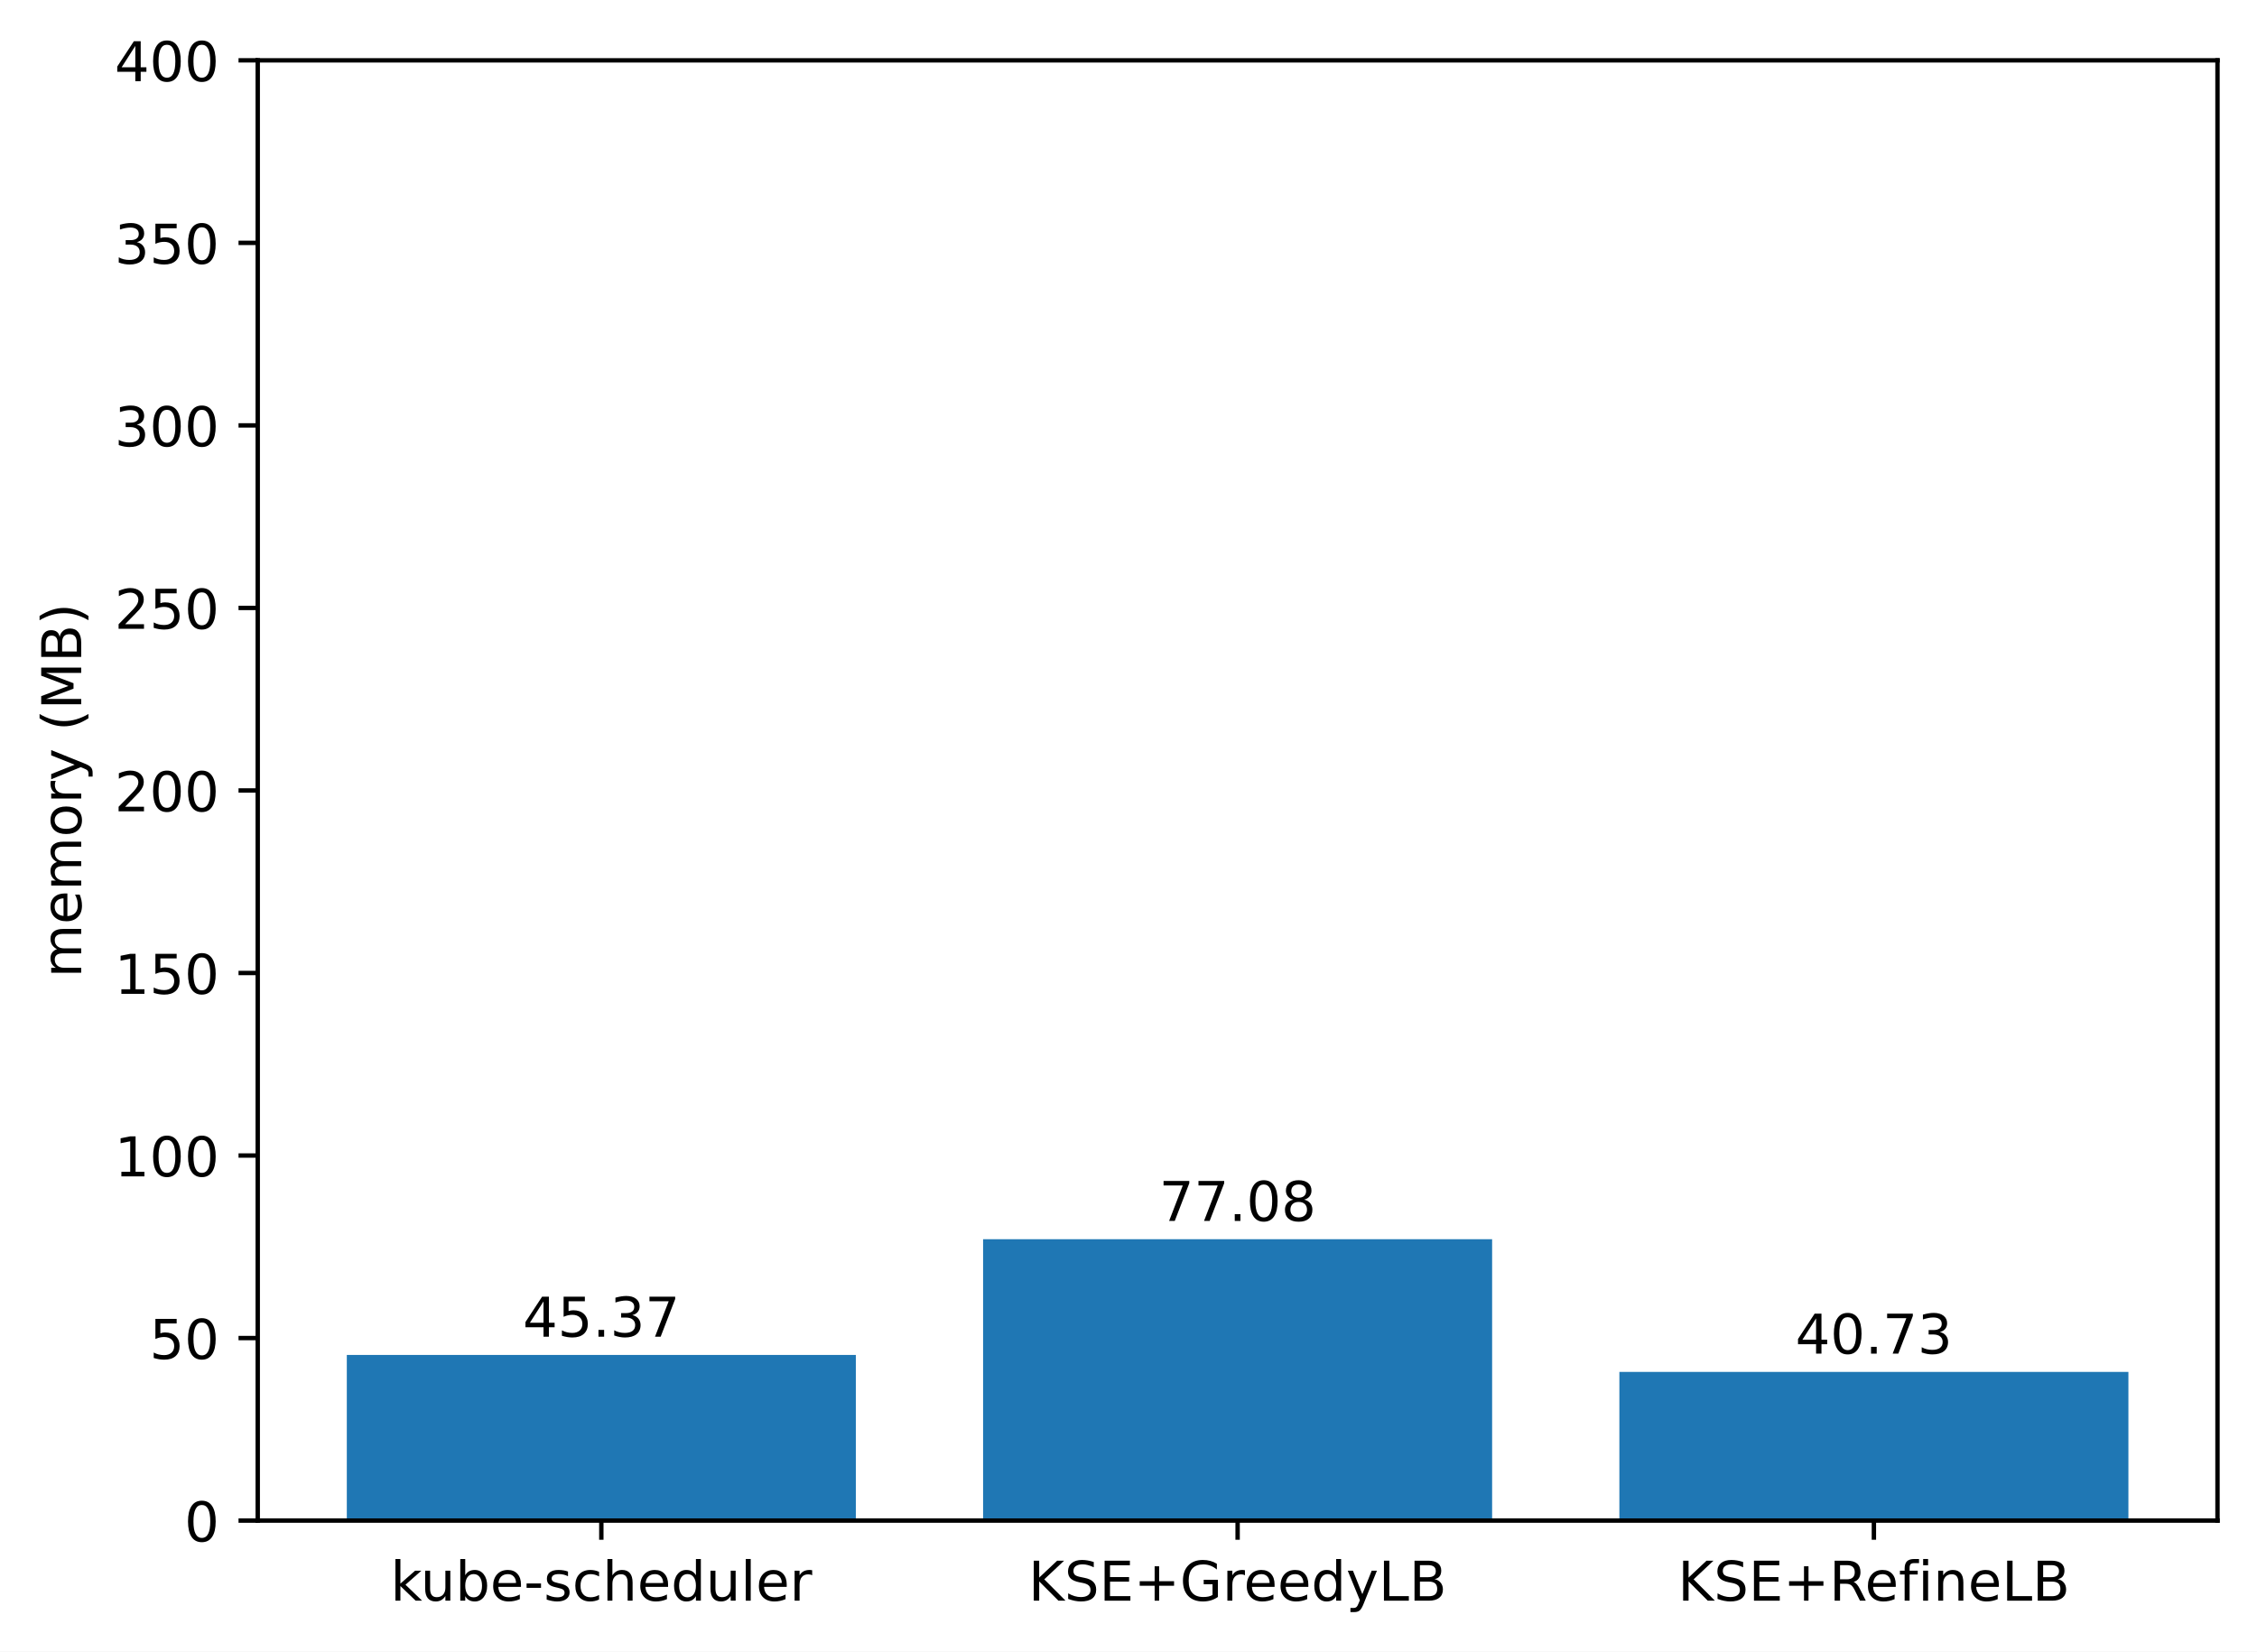
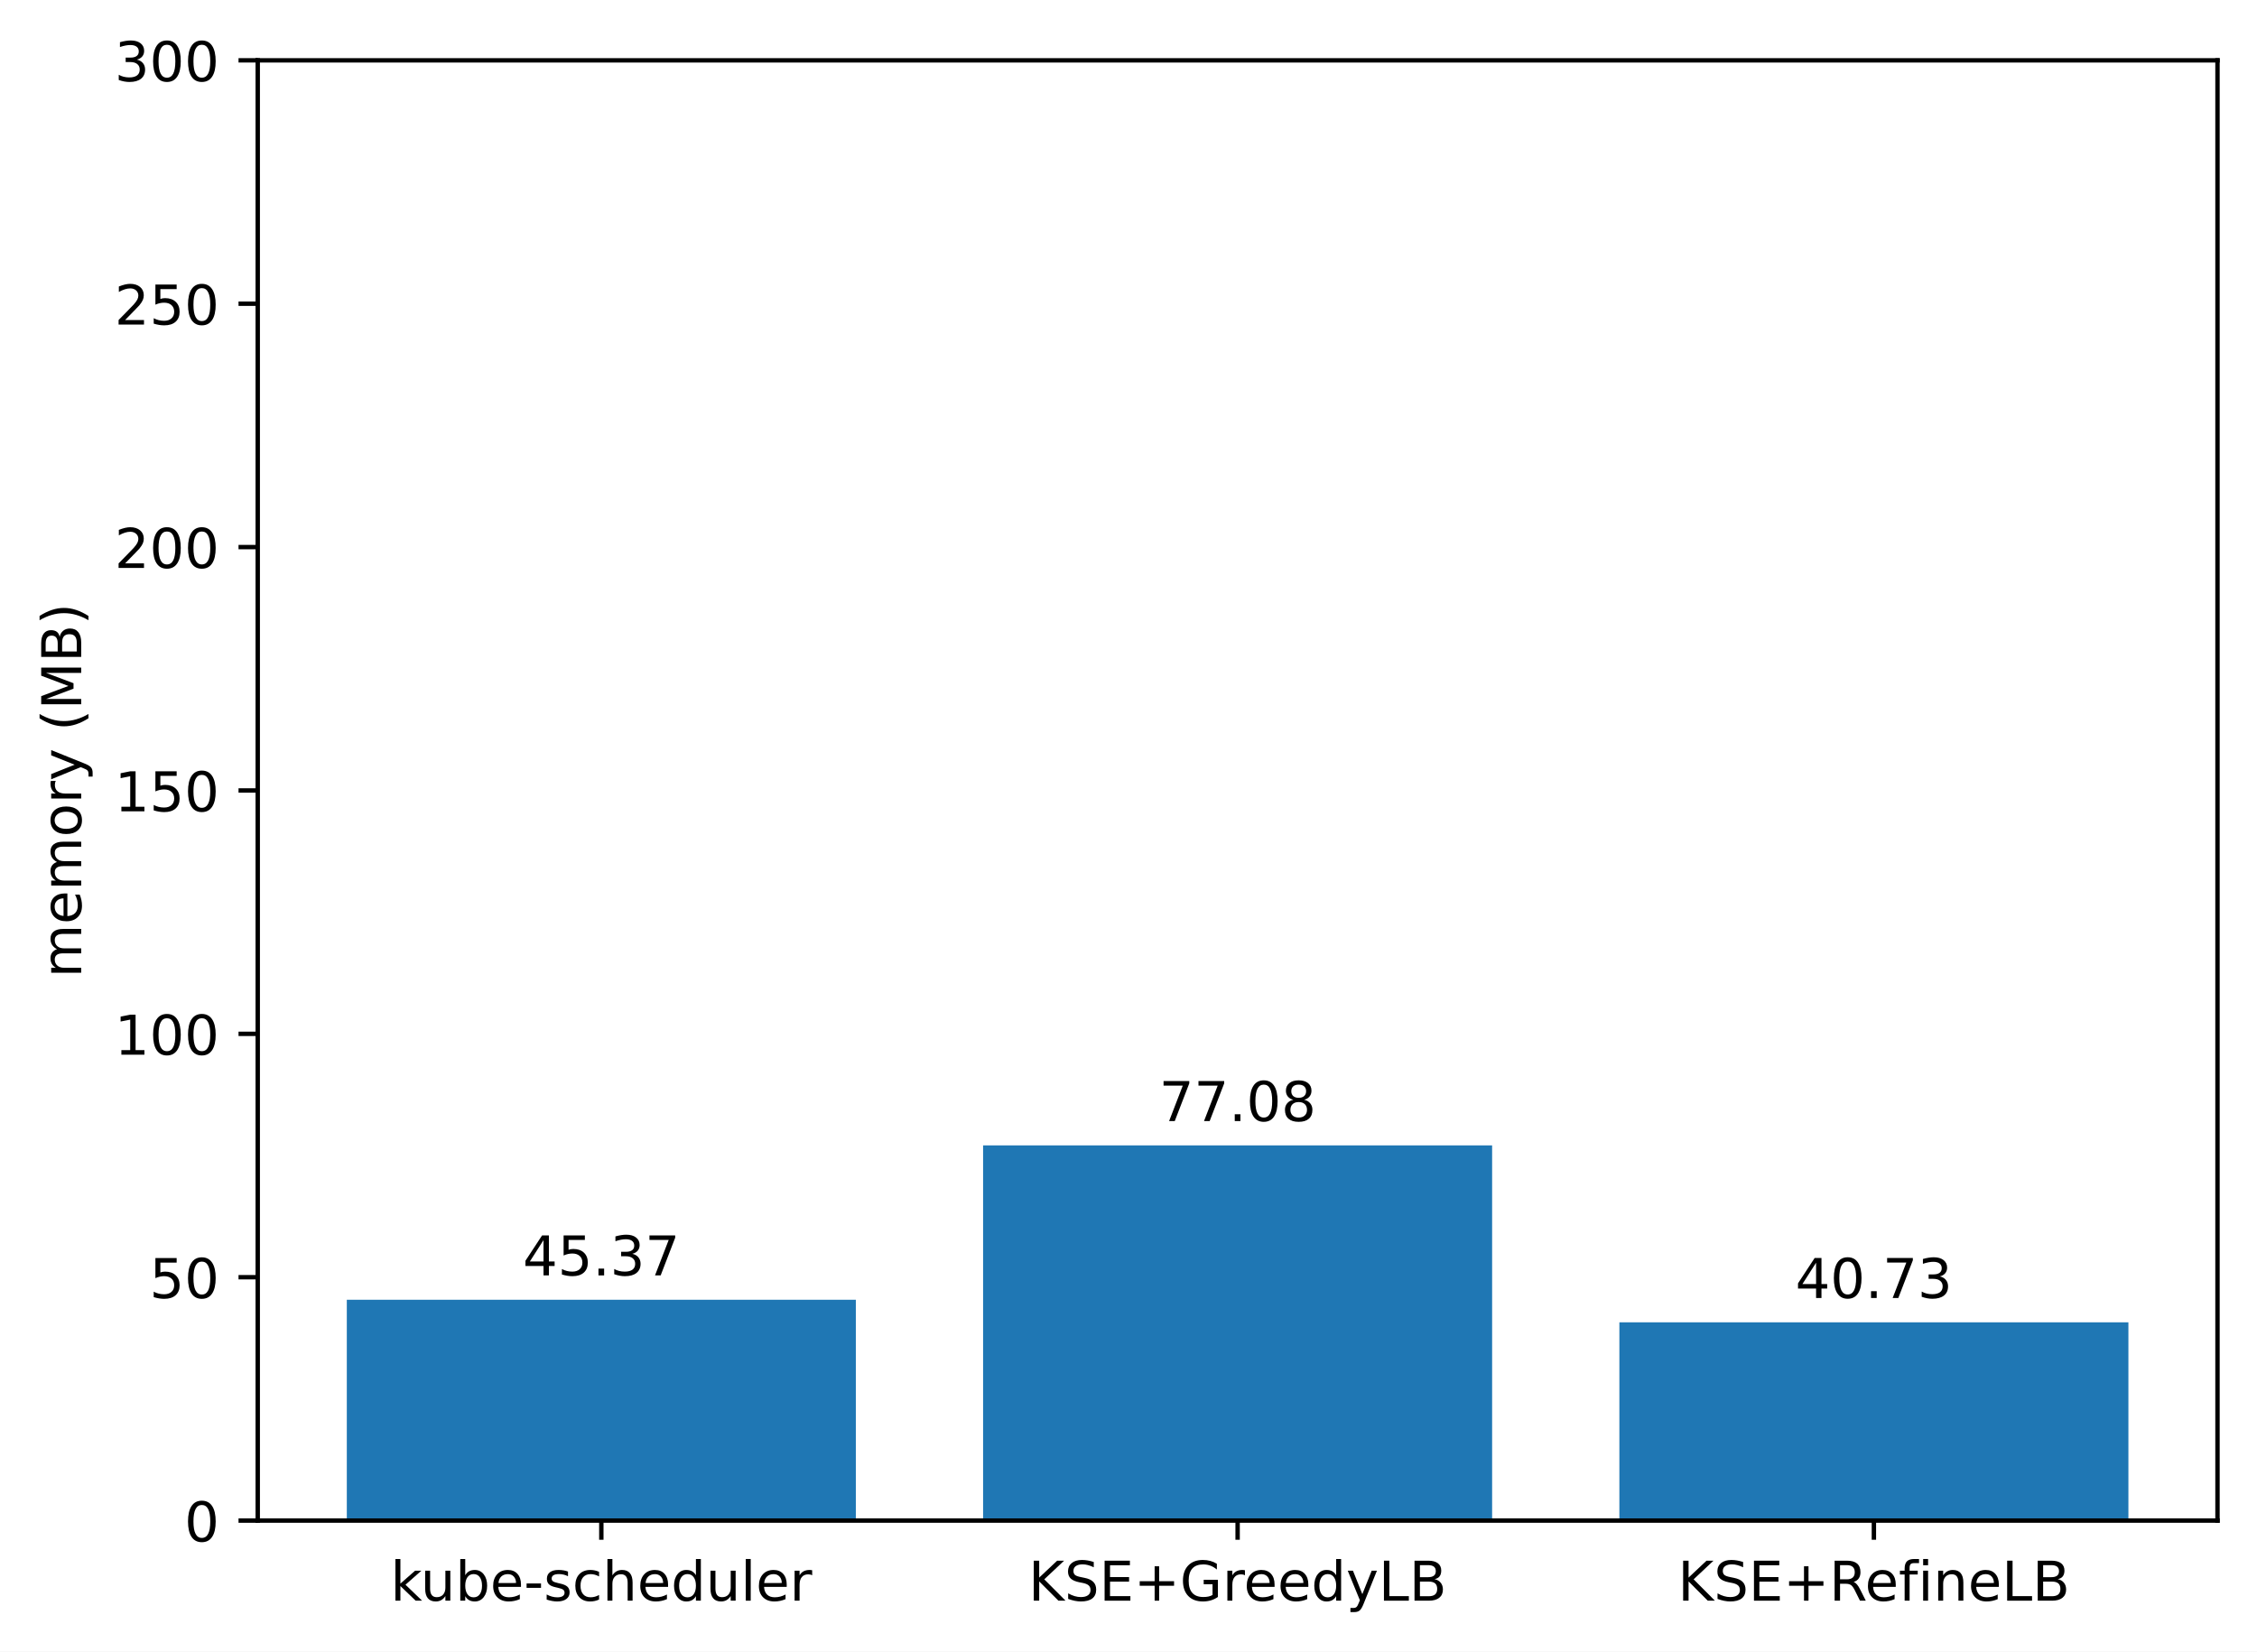
<svg xmlns="http://www.w3.org/2000/svg" xmlns:xlink="http://www.w3.org/1999/xlink" width="411.286pt" height="300.989pt" viewBox="0 0 411.286 300.989" version="1.1">
  <defs>
    <style type="text/css">*{stroke-linejoin: round; stroke-linecap: butt}</style>
  </defs>
  <g id="figure_1">
    <g id="patch_1">
      <path d="M 0 300.989  L 411.286 300.989  L 411.286 0  L 0 0  z " style="fill: #ffffff" />
    </g>
    <g id="axes_1">
      <g id="patch_2">
        <path d="M 46.966 277.111  L 404.086 277.111  L 404.086 10.999  L 46.966 10.999  z " style="fill: #ffffff" />
      </g>
      <g id="patch_3">
-         <path d="M 63.198 277.111  L 155.957 277.111  L 155.957 246.927  L 63.198 246.927  z " clip-path="url(#p7d40cf68ef)" style="fill: #1f77b4" />
+         <path d="M 63.198 277.111  L 155.957 277.111  L 155.957 236.866  L 63.198 236.866  z " clip-path="url(#paee037846c)" style="fill: #1f77b4" />
      </g>
      <g id="patch_4">
-         <path d="M 179.146 277.111  L 271.905 277.111  L 271.905 225.831  L 179.146 225.831  z " clip-path="url(#p7d40cf68ef)" style="fill: #1f77b4" />
+         <path d="M 179.146 277.111  L 271.905 277.111  L 271.905 208.738  L 179.146 208.738  z " clip-path="url(#paee037846c)" style="fill: #1f77b4" />
      </g>
      <g id="patch_5">
-         <path d="M 295.094 277.111  L 387.853 277.111  L 387.853 250.014  L 295.094 250.014  z " clip-path="url(#p7d40cf68ef)" style="fill: #1f77b4" />
+         <path d="M 295.094 277.111  L 387.853 277.111  L 387.853 240.982  L 295.094 240.982  z " clip-path="url(#paee037846c)" style="fill: #1f77b4" />
      </g>
      <g id="matplotlib.axis_1">
        <g id="xtick_1">
          <g id="line2d_1">
            <defs>
-               <path id="md82894b12c" d="M 0 0  L 0 3.5  " style="stroke: #000000; stroke-width: 0.8" />
+               <path id="m0dcdc95772" d="M 0 0  L 0 3.5  " style="stroke: #000000; stroke-width: 0.8" />
            </defs>
            <g>
-               <use xlink:href="#md82894b12c" x="109.578" y="277.111" style="stroke: #000000; stroke-width: 0.8" />
+               <use xlink:href="#m0dcdc95772" x="109.578" y="277.111" style="stroke: #000000; stroke-width: 0.8" />
            </g>
          </g>
          <g id="text_1">
            <g transform="translate(71.15179 291.7097)scale(0.1 -0.1)">
              <defs>
                <path id="DejaVuSans-6b" d="M 581 4863  L 1159 4863  L 1159 1991  L 2875 3500  L 3609 3500  L 1753 1863  L 3688 0  L 2938 0  L 1159 1709  L 1159 0  L 581 0  L 581 4863  z " transform="scale(0.015625)" />
                <path id="DejaVuSans-75" d="M 544 1381  L 544 3500  L 1119 3500  L 1119 1403  Q 1119 906 1312 657  Q 1506 409 1894 409  Q 2359 409 2629 706  Q 2900 1003 2900 1516  L 2900 3500  L 3475 3500  L 3475 0  L 2900 0  L 2900 538  Q 2691 219 2414 64  Q 2138 -91 1772 -91  Q 1169 -91 856 284  Q 544 659 544 1381  z M 1991 3584  L 1991 3584  z " transform="scale(0.015625)" />
                <path id="DejaVuSans-62" d="M 3116 1747  Q 3116 2381 2855 2742  Q 2594 3103 2138 3103  Q 1681 3103 1420 2742  Q 1159 2381 1159 1747  Q 1159 1113 1420 752  Q 1681 391 2138 391  Q 2594 391 2855 752  Q 3116 1113 3116 1747  z M 1159 2969  Q 1341 3281 1617 3432  Q 1894 3584 2278 3584  Q 2916 3584 3314 3078  Q 3713 2572 3713 1747  Q 3713 922 3314 415  Q 2916 -91 2278 -91  Q 1894 -91 1617 61  Q 1341 213 1159 525  L 1159 0  L 581 0  L 581 4863  L 1159 4863  L 1159 2969  z " transform="scale(0.015625)" />
                <path id="DejaVuSans-65" d="M 3597 1894  L 3597 1613  L 953 1613  Q 991 1019 1311 708  Q 1631 397 2203 397  Q 2534 397 2845 478  Q 3156 559 3463 722  L 3463 178  Q 3153 47 2828 -22  Q 2503 -91 2169 -91  Q 1331 -91 842 396  Q 353 884 353 1716  Q 353 2575 817 3079  Q 1281 3584 2069 3584  Q 2775 3584 3186 3129  Q 3597 2675 3597 1894  z M 3022 2063  Q 3016 2534 2758 2815  Q 2500 3097 2075 3097  Q 1594 3097 1305 2825  Q 1016 2553 972 2059  L 3022 2063  z " transform="scale(0.015625)" />
                <path id="DejaVuSans-2d" d="M 313 2009  L 1997 2009  L 1997 1497  L 313 1497  L 313 2009  z " transform="scale(0.015625)" />
                <path id="DejaVuSans-73" d="M 2834 3397  L 2834 2853  Q 2591 2978 2328 3040  Q 2066 3103 1784 3103  Q 1356 3103 1142 2972  Q 928 2841 928 2578  Q 928 2378 1081 2264  Q 1234 2150 1697 2047  L 1894 2003  Q 2506 1872 2764 1633  Q 3022 1394 3022 966  Q 3022 478 2636 193  Q 2250 -91 1575 -91  Q 1294 -91 989 -36  Q 684 19 347 128  L 347 722  Q 666 556 975 473  Q 1284 391 1588 391  Q 1994 391 2212 530  Q 2431 669 2431 922  Q 2431 1156 2273 1281  Q 2116 1406 1581 1522  L 1381 1569  Q 847 1681 609 1914  Q 372 2147 372 2553  Q 372 3047 722 3315  Q 1072 3584 1716 3584  Q 2034 3584 2315 3537  Q 2597 3491 2834 3397  z " transform="scale(0.015625)" />
                <path id="DejaVuSans-63" d="M 3122 3366  L 3122 2828  Q 2878 2963 2633 3030  Q 2388 3097 2138 3097  Q 1578 3097 1268 2742  Q 959 2388 959 1747  Q 959 1106 1268 751  Q 1578 397 2138 397  Q 2388 397 2633 464  Q 2878 531 3122 666  L 3122 134  Q 2881 22 2623 -34  Q 2366 -91 2075 -91  Q 1284 -91 818 406  Q 353 903 353 1747  Q 353 2603 823 3093  Q 1294 3584 2113 3584  Q 2378 3584 2631 3529  Q 2884 3475 3122 3366  z " transform="scale(0.015625)" />
                <path id="DejaVuSans-68" d="M 3513 2113  L 3513 0  L 2938 0  L 2938 2094  Q 2938 2591 2744 2837  Q 2550 3084 2163 3084  Q 1697 3084 1428 2787  Q 1159 2491 1159 1978  L 1159 0  L 581 0  L 581 4863  L 1159 4863  L 1159 2956  Q 1366 3272 1645 3428  Q 1925 3584 2291 3584  Q 2894 3584 3203 3211  Q 3513 2838 3513 2113  z " transform="scale(0.015625)" />
                <path id="DejaVuSans-64" d="M 2906 2969  L 2906 4863  L 3481 4863  L 3481 0  L 2906 0  L 2906 525  Q 2725 213 2448 61  Q 2172 -91 1784 -91  Q 1150 -91 751 415  Q 353 922 353 1747  Q 353 2572 751 3078  Q 1150 3584 1784 3584  Q 2172 3584 2448 3432  Q 2725 3281 2906 2969  z M 947 1747  Q 947 1113 1208 752  Q 1469 391 1925 391  Q 2381 391 2643 752  Q 2906 1113 2906 1747  Q 2906 2381 2643 2742  Q 2381 3103 1925 3103  Q 1469 3103 1208 2742  Q 947 2381 947 1747  z " transform="scale(0.015625)" />
                <path id="DejaVuSans-6c" d="M 603 4863  L 1178 4863  L 1178 0  L 603 0  L 603 4863  z " transform="scale(0.015625)" />
                <path id="DejaVuSans-72" d="M 2631 2963  Q 2534 3019 2420 3045  Q 2306 3072 2169 3072  Q 1681 3072 1420 2755  Q 1159 2438 1159 1844  L 1159 0  L 581 0  L 581 3500  L 1159 3500  L 1159 2956  Q 1341 3275 1631 3429  Q 1922 3584 2338 3584  Q 2397 3584 2469 3576  Q 2541 3569 2628 3553  L 2631 2963  z " transform="scale(0.015625)" />
              </defs>
              <use xlink:href="#DejaVuSans-6b" />
              <use xlink:href="#DejaVuSans-75" x="54.785" />
              <use xlink:href="#DejaVuSans-62" x="118.164" />
              <use xlink:href="#DejaVuSans-65" x="181.641" />
              <use xlink:href="#DejaVuSans-2d" x="243.164" />
              <use xlink:href="#DejaVuSans-73" x="279.248" />
              <use xlink:href="#DejaVuSans-63" x="331.348" />
              <use xlink:href="#DejaVuSans-68" x="386.328" />
              <use xlink:href="#DejaVuSans-65" x="449.707" />
              <use xlink:href="#DejaVuSans-64" x="511.23" />
              <use xlink:href="#DejaVuSans-75" x="574.707" />
              <use xlink:href="#DejaVuSans-6c" x="638.086" />
              <use xlink:href="#DejaVuSans-65" x="665.869" />
              <use xlink:href="#DejaVuSans-72" x="727.393" />
            </g>
          </g>
        </g>
        <g id="xtick_2">
          <g id="line2d_2">
            <g>
-               <use xlink:href="#md82894b12c" x="225.526" y="277.111" style="stroke: #000000; stroke-width: 0.8" />
+               <use xlink:href="#m0dcdc95772" x="225.526" y="277.111" style="stroke: #000000; stroke-width: 0.8" />
            </g>
          </g>
          <g id="text_2">
            <g transform="translate(187.403 291.7097)scale(0.1 -0.1)">
              <defs>
                <path id="DejaVuSans-4b" d="M 628 4666  L 1259 4666  L 1259 2694  L 3353 4666  L 4166 4666  L 1850 2491  L 4331 0  L 3500 0  L 1259 2247  L 1259 0  L 628 0  L 628 4666  z " transform="scale(0.015625)" />
                <path id="DejaVuSans-53" d="M 3425 4513  L 3425 3897  Q 3066 4069 2747 4153  Q 2428 4238 2131 4238  Q 1616 4238 1336 4038  Q 1056 3838 1056 3469  Q 1056 3159 1242 3001  Q 1428 2844 1947 2747  L 2328 2669  Q 3034 2534 3370 2195  Q 3706 1856 3706 1288  Q 3706 609 3251 259  Q 2797 -91 1919 -91  Q 1588 -91 1214 -16  Q 841 59 441 206  L 441 856  Q 825 641 1194 531  Q 1563 422 1919 422  Q 2459 422 2753 634  Q 3047 847 3047 1241  Q 3047 1584 2836 1778  Q 2625 1972 2144 2069  L 1759 2144  Q 1053 2284 737 2584  Q 422 2884 422 3419  Q 422 4038 858 4394  Q 1294 4750 2059 4750  Q 2388 4750 2728 4690  Q 3069 4631 3425 4513  z " transform="scale(0.015625)" />
                <path id="DejaVuSans-45" d="M 628 4666  L 3578 4666  L 3578 4134  L 1259 4134  L 1259 2753  L 3481 2753  L 3481 2222  L 1259 2222  L 1259 531  L 3634 531  L 3634 0  L 628 0  L 628 4666  z " transform="scale(0.015625)" />
                <path id="DejaVuSans-2b" d="M 2944 4013  L 2944 2272  L 4684 2272  L 4684 1741  L 2944 1741  L 2944 0  L 2419 0  L 2419 1741  L 678 1741  L 678 2272  L 2419 2272  L 2419 4013  L 2944 4013  z " transform="scale(0.015625)" />
                <path id="DejaVuSans-47" d="M 3809 666  L 3809 1919  L 2778 1919  L 2778 2438  L 4434 2438  L 4434 434  Q 4069 175 3628 42  Q 3188 -91 2688 -91  Q 1594 -91 976 548  Q 359 1188 359 2328  Q 359 3472 976 4111  Q 1594 4750 2688 4750  Q 3144 4750 3555 4637  Q 3966 4525 4313 4306  L 4313 3634  Q 3963 3931 3569 4081  Q 3175 4231 2741 4231  Q 1884 4231 1454 3753  Q 1025 3275 1025 2328  Q 1025 1384 1454 906  Q 1884 428 2741 428  Q 3075 428 3337 486  Q 3600 544 3809 666  z " transform="scale(0.015625)" />
                <path id="DejaVuSans-79" d="M 2059 -325  Q 1816 -950 1584 -1140  Q 1353 -1331 966 -1331  L 506 -1331  L 506 -850  L 844 -850  Q 1081 -850 1212 -737  Q 1344 -625 1503 -206  L 1606 56  L 191 3500  L 800 3500  L 1894 763  L 2988 3500  L 3597 3500  L 2059 -325  z " transform="scale(0.015625)" />
                <path id="DejaVuSans-4c" d="M 628 4666  L 1259 4666  L 1259 531  L 3531 531  L 3531 0  L 628 0  L 628 4666  z " transform="scale(0.015625)" />
                <path id="DejaVuSans-42" d="M 1259 2228  L 1259 519  L 2272 519  Q 2781 519 3026 730  Q 3272 941 3272 1375  Q 3272 1813 3026 2020  Q 2781 2228 2272 2228  L 1259 2228  z M 1259 4147  L 1259 2741  L 2194 2741  Q 2656 2741 2882 2914  Q 3109 3088 3109 3444  Q 3109 3797 2882 3972  Q 2656 4147 2194 4147  L 1259 4147  z M 628 4666  L 2241 4666  Q 2963 4666 3353 4366  Q 3744 4066 3744 3513  Q 3744 3084 3544 2831  Q 3344 2578 2956 2516  Q 3422 2416 3680 2098  Q 3938 1781 3938 1306  Q 3938 681 3513 340  Q 3088 0 2303 0  L 628 0  L 628 4666  z " transform="scale(0.015625)" />
              </defs>
              <use xlink:href="#DejaVuSans-4b" />
              <use xlink:href="#DejaVuSans-53" x="65.576" />
              <use xlink:href="#DejaVuSans-45" x="129.053" />
              <use xlink:href="#DejaVuSans-2b" x="192.236" />
              <use xlink:href="#DejaVuSans-47" x="276.025" />
              <use xlink:href="#DejaVuSans-72" x="353.516" />
              <use xlink:href="#DejaVuSans-65" x="392.379" />
              <use xlink:href="#DejaVuSans-65" x="453.902" />
              <use xlink:href="#DejaVuSans-64" x="515.426" />
              <use xlink:href="#DejaVuSans-79" x="578.902" />
              <use xlink:href="#DejaVuSans-4c" x="638.082" />
              <use xlink:href="#DejaVuSans-42" x="693.795" />
            </g>
          </g>
        </g>
        <g id="xtick_3">
          <g id="line2d_3">
            <g>
-               <use xlink:href="#md82894b12c" x="341.474" y="277.111" style="stroke: #000000; stroke-width: 0.8" />
+               <use xlink:href="#m0dcdc95772" x="341.474" y="277.111" style="stroke: #000000; stroke-width: 0.8" />
            </g>
          </g>
          <g id="text_3">
            <g transform="translate(305.7346 291.7097)scale(0.1 -0.1)">
              <defs>
                <path id="DejaVuSans-52" d="M 2841 2188  Q 3044 2119 3236 1894  Q 3428 1669 3622 1275  L 4263 0  L 3584 0  L 2988 1197  Q 2756 1666 2539 1819  Q 2322 1972 1947 1972  L 1259 1972  L 1259 0  L 628 0  L 628 4666  L 2053 4666  Q 2853 4666 3247 4331  Q 3641 3997 3641 3322  Q 3641 2881 3436 2590  Q 3231 2300 2841 2188  z M 1259 4147  L 1259 2491  L 2053 2491  Q 2509 2491 2742 2702  Q 2975 2913 2975 3322  Q 2975 3731 2742 3939  Q 2509 4147 2053 4147  L 1259 4147  z " transform="scale(0.015625)" />
                <path id="DejaVuSans-66" d="M 2375 4863  L 2375 4384  L 1825 4384  Q 1516 4384 1395 4259  Q 1275 4134 1275 3809  L 1275 3500  L 2222 3500  L 2222 3053  L 1275 3053  L 1275 0  L 697 0  L 697 3053  L 147 3053  L 147 3500  L 697 3500  L 697 3744  Q 697 4328 969 4595  Q 1241 4863 1831 4863  L 2375 4863  z " transform="scale(0.015625)" />
                <path id="DejaVuSans-69" d="M 603 3500  L 1178 3500  L 1178 0  L 603 0  L 603 3500  z M 603 4863  L 1178 4863  L 1178 4134  L 603 4134  L 603 4863  z " transform="scale(0.015625)" />
                <path id="DejaVuSans-6e" d="M 3513 2113  L 3513 0  L 2938 0  L 2938 2094  Q 2938 2591 2744 2837  Q 2550 3084 2163 3084  Q 1697 3084 1428 2787  Q 1159 2491 1159 1978  L 1159 0  L 581 0  L 581 3500  L 1159 3500  L 1159 2956  Q 1366 3272 1645 3428  Q 1925 3584 2291 3584  Q 2894 3584 3203 3211  Q 3513 2838 3513 2113  z " transform="scale(0.015625)" />
              </defs>
              <use xlink:href="#DejaVuSans-4b" />
              <use xlink:href="#DejaVuSans-53" x="65.576" />
              <use xlink:href="#DejaVuSans-45" x="129.053" />
              <use xlink:href="#DejaVuSans-2b" x="192.236" />
              <use xlink:href="#DejaVuSans-52" x="276.025" />
              <use xlink:href="#DejaVuSans-65" x="341.008" />
              <use xlink:href="#DejaVuSans-66" x="402.531" />
              <use xlink:href="#DejaVuSans-69" x="437.736" />
              <use xlink:href="#DejaVuSans-6e" x="465.52" />
              <use xlink:href="#DejaVuSans-65" x="528.898" />
              <use xlink:href="#DejaVuSans-4c" x="590.422" />
              <use xlink:href="#DejaVuSans-42" x="646.135" />
            </g>
          </g>
        </g>
      </g>
      <g id="matplotlib.axis_2">
        <g id="ytick_1">
          <g id="line2d_4">
            <defs>
-               <path id="m1883b1467e" d="M 0 0  L -3.5 0  " style="stroke: #000000; stroke-width: 0.8" />
+               <path id="mdf73a5c9a5" d="M 0 0  L -3.5 0  " style="stroke: #000000; stroke-width: 0.8" />
            </defs>
            <g>
-               <use xlink:href="#m1883b1467e" x="46.966" y="277.111" style="stroke: #000000; stroke-width: 0.8" />
+               <use xlink:href="#mdf73a5c9a5" x="46.966" y="277.111" style="stroke: #000000; stroke-width: 0.8" />
            </g>
          </g>
          <g id="text_4">
            <g transform="translate(33.60312 280.9104)scale(0.1 -0.1)">
              <defs>
                <path id="DejaVuSans-30" d="M 2034 4250  Q 1547 4250 1301 3770  Q 1056 3291 1056 2328  Q 1056 1369 1301 889  Q 1547 409 2034 409  Q 2525 409 2770 889  Q 3016 1369 3016 2328  Q 3016 3291 2770 3770  Q 2525 4250 2034 4250  z M 2034 4750  Q 2819 4750 3233 4129  Q 3647 3509 3647 2328  Q 3647 1150 3233 529  Q 2819 -91 2034 -91  Q 1250 -91 836 529  Q 422 1150 422 2328  Q 422 3509 836 4129  Q 1250 4750 2034 4750  z " transform="scale(0.015625)" />
              </defs>
              <use xlink:href="#DejaVuSans-30" />
            </g>
          </g>
        </g>
        <g id="ytick_2">
          <g id="line2d_5">
            <g>
-               <use xlink:href="#m1883b1467e" x="46.966" y="243.847" style="stroke: #000000; stroke-width: 0.8" />
+               <use xlink:href="#mdf73a5c9a5" x="46.966" y="232.759" style="stroke: #000000; stroke-width: 0.8" />
            </g>
          </g>
          <g id="text_5">
-             <g transform="translate(27.24063 247.6464)scale(0.1 -0.1)">
+             <g transform="translate(27.24063 236.5584)scale(0.1 -0.1)">
              <defs>
                <path id="DejaVuSans-35" d="M 691 4666  L 3169 4666  L 3169 4134  L 1269 4134  L 1269 2991  Q 1406 3038 1543 3061  Q 1681 3084 1819 3084  Q 2600 3084 3056 2656  Q 3513 2228 3513 1497  Q 3513 744 3044 326  Q 2575 -91 1722 -91  Q 1428 -91 1123 -41  Q 819 9 494 109  L 494 744  Q 775 591 1075 516  Q 1375 441 1709 441  Q 2250 441 2565 725  Q 2881 1009 2881 1497  Q 2881 1984 2565 2268  Q 2250 2553 1709 2553  Q 1456 2553 1204 2497  Q 953 2441 691 2322  L 691 4666  z " transform="scale(0.015625)" />
              </defs>
              <use xlink:href="#DejaVuSans-35" />
              <use xlink:href="#DejaVuSans-30" x="63.623" />
            </g>
          </g>
        </g>
        <g id="ytick_3">
          <g id="line2d_6">
            <g>
-               <use xlink:href="#m1883b1467e" x="46.966" y="210.583" style="stroke: #000000; stroke-width: 0.8" />
+               <use xlink:href="#mdf73a5c9a5" x="46.966" y="188.407" style="stroke: #000000; stroke-width: 0.8" />
            </g>
          </g>
          <g id="text_6">
-             <g transform="translate(20.87813 214.3824)scale(0.1 -0.1)">
+             <g transform="translate(20.87813 192.2064)scale(0.1 -0.1)">
              <defs>
                <path id="DejaVuSans-31" d="M 794 531  L 1825 531  L 1825 4091  L 703 3866  L 703 4441  L 1819 4666  L 2450 4666  L 2450 531  L 3481 531  L 3481 0  L 794 0  L 794 531  z " transform="scale(0.015625)" />
              </defs>
              <use xlink:href="#DejaVuSans-31" />
              <use xlink:href="#DejaVuSans-30" x="63.623" />
              <use xlink:href="#DejaVuSans-30" x="127.246" />
            </g>
          </g>
        </g>
        <g id="ytick_4">
          <g id="line2d_7">
            <g>
-               <use xlink:href="#m1883b1467e" x="46.966" y="177.319" style="stroke: #000000; stroke-width: 0.8" />
+               <use xlink:href="#mdf73a5c9a5" x="46.966" y="144.055" style="stroke: #000000; stroke-width: 0.8" />
            </g>
          </g>
          <g id="text_7">
-             <g transform="translate(20.87813 181.1184)scale(0.1 -0.1)">
+             <g transform="translate(20.87813 147.8544)scale(0.1 -0.1)">
              <use xlink:href="#DejaVuSans-31" />
              <use xlink:href="#DejaVuSans-35" x="63.623" />
              <use xlink:href="#DejaVuSans-30" x="127.246" />
            </g>
          </g>
        </g>
        <g id="ytick_5">
          <g id="line2d_8">
            <g>
-               <use xlink:href="#m1883b1467e" x="46.966" y="144.055" style="stroke: #000000; stroke-width: 0.8" />
+               <use xlink:href="#mdf73a5c9a5" x="46.966" y="99.703" style="stroke: #000000; stroke-width: 0.8" />
            </g>
          </g>
          <g id="text_8">
-             <g transform="translate(20.87813 147.8544)scale(0.1 -0.1)">
+             <g transform="translate(20.87813 103.5024)scale(0.1 -0.1)">
              <defs>
                <path id="DejaVuSans-32" d="M 1228 531  L 3431 531  L 3431 0  L 469 0  L 469 531  Q 828 903 1448 1529  Q 2069 2156 2228 2338  Q 2531 2678 2651 2914  Q 2772 3150 2772 3378  Q 2772 3750 2511 3984  Q 2250 4219 1831 4219  Q 1534 4219 1204 4116  Q 875 4013 500 3803  L 500 4441  Q 881 4594 1212 4672  Q 1544 4750 1819 4750  Q 2544 4750 2975 4387  Q 3406 4025 3406 3419  Q 3406 3131 3298 2873  Q 3191 2616 2906 2266  Q 2828 2175 2409 1742  Q 1991 1309 1228 531  z " transform="scale(0.015625)" />
              </defs>
              <use xlink:href="#DejaVuSans-32" />
              <use xlink:href="#DejaVuSans-30" x="63.623" />
              <use xlink:href="#DejaVuSans-30" x="127.246" />
            </g>
          </g>
        </g>
        <g id="ytick_6">
          <g id="line2d_9">
            <g>
-               <use xlink:href="#m1883b1467e" x="46.966" y="110.791" style="stroke: #000000; stroke-width: 0.8" />
+               <use xlink:href="#mdf73a5c9a5" x="46.966" y="55.351" style="stroke: #000000; stroke-width: 0.8" />
            </g>
          </g>
          <g id="text_9">
-             <g transform="translate(20.87813 114.5904)scale(0.1 -0.1)">
+             <g transform="translate(20.87813 59.15044)scale(0.1 -0.1)">
              <use xlink:href="#DejaVuSans-32" />
              <use xlink:href="#DejaVuSans-35" x="63.623" />
              <use xlink:href="#DejaVuSans-30" x="127.246" />
            </g>
          </g>
        </g>
        <g id="ytick_7">
          <g id="line2d_10">
            <g>
-               <use xlink:href="#m1883b1467e" x="46.966" y="77.527" style="stroke: #000000; stroke-width: 0.8" />
+               <use xlink:href="#mdf73a5c9a5" x="46.966" y="10.999" style="stroke: #000000; stroke-width: 0.8" />
            </g>
          </g>
          <g id="text_10">
-             <g transform="translate(20.87813 81.32644)scale(0.1 -0.1)">
+             <g transform="translate(20.87813 14.79844)scale(0.1 -0.1)">
              <defs>
                <path id="DejaVuSans-33" d="M 2597 2516  Q 3050 2419 3304 2112  Q 3559 1806 3559 1356  Q 3559 666 3084 287  Q 2609 -91 1734 -91  Q 1441 -91 1130 -33  Q 819 25 488 141  L 488 750  Q 750 597 1062 519  Q 1375 441 1716 441  Q 2309 441 2620 675  Q 2931 909 2931 1356  Q 2931 1769 2642 2001  Q 2353 2234 1838 2234  L 1294 2234  L 1294 2753  L 1863 2753  Q 2328 2753 2575 2939  Q 2822 3125 2822 3475  Q 2822 3834 2567 4026  Q 2313 4219 1838 4219  Q 1578 4219 1281 4162  Q 984 4106 628 3988  L 628 4550  Q 988 4650 1302 4700  Q 1616 4750 1894 4750  Q 2613 4750 3031 4423  Q 3450 4097 3450 3541  Q 3450 3153 3228 2886  Q 3006 2619 2597 2516  z " transform="scale(0.015625)" />
              </defs>
              <use xlink:href="#DejaVuSans-33" />
              <use xlink:href="#DejaVuSans-30" x="63.623" />
              <use xlink:href="#DejaVuSans-30" x="127.246" />
            </g>
          </g>
        </g>
-         <g id="ytick_8">
-           <g id="line2d_11">
-             <g>
-               <use xlink:href="#m1883b1467e" x="46.966" y="44.263" style="stroke: #000000; stroke-width: 0.8" />
-             </g>
-           </g>
-           <g id="text_11">
-             <g transform="translate(20.87813 48.06244)scale(0.1 -0.1)">
-               <use xlink:href="#DejaVuSans-33" />
-               <use xlink:href="#DejaVuSans-35" x="63.623" />
-               <use xlink:href="#DejaVuSans-30" x="127.246" />
-             </g>
-           </g>
-         </g>
-         <g id="ytick_9">
-           <g id="line2d_12">
-             <g>
-               <use xlink:href="#m1883b1467e" x="46.966" y="10.999" style="stroke: #000000; stroke-width: 0.8" />
-             </g>
-           </g>
-           <g id="text_12">
-             <g transform="translate(20.87813 14.79844)scale(0.1 -0.1)">
-               <defs>
-                 <path id="DejaVuSans-34" d="M 2419 4116  L 825 1625  L 2419 1625  L 2419 4116  z M 2253 4666  L 3047 4666  L 3047 1625  L 3713 1625  L 3713 1100  L 3047 1100  L 3047 0  L 2419 0  L 2419 1100  L 313 1100  L 313 1709  L 2253 4666  z " transform="scale(0.015625)" />
-               </defs>
-               <use xlink:href="#DejaVuSans-34" />
-               <use xlink:href="#DejaVuSans-30" x="63.623" />
-               <use xlink:href="#DejaVuSans-30" x="127.246" />
-             </g>
-           </g>
-         </g>
-         <g id="text_13">
+         <g id="text_11">
          <g transform="translate(14.79844 178.1818)rotate(-90)scale(0.1 -0.1)">
            <defs>
              <path id="DejaVuSans-6d" d="M 3328 2828  Q 3544 3216 3844 3400  Q 4144 3584 4550 3584  Q 5097 3584 5394 3201  Q 5691 2819 5691 2113  L 5691 0  L 5113 0  L 5113 2094  Q 5113 2597 4934 2840  Q 4756 3084 4391 3084  Q 3944 3084 3684 2787  Q 3425 2491 3425 1978  L 3425 0  L 2847 0  L 2847 2094  Q 2847 2600 2669 2842  Q 2491 3084 2119 3084  Q 1678 3084 1418 2786  Q 1159 2488 1159 1978  L 1159 0  L 581 0  L 581 3500  L 1159 3500  L 1159 2956  Q 1356 3278 1631 3431  Q 1906 3584 2284 3584  Q 2666 3584 2933 3390  Q 3200 3197 3328 2828  z " transform="scale(0.015625)" />
              <path id="DejaVuSans-6f" d="M 1959 3097  Q 1497 3097 1228 2736  Q 959 2375 959 1747  Q 959 1119 1226 758  Q 1494 397 1959 397  Q 2419 397 2687 759  Q 2956 1122 2956 1747  Q 2956 2369 2687 2733  Q 2419 3097 1959 3097  z M 1959 3584  Q 2709 3584 3137 3096  Q 3566 2609 3566 1747  Q 3566 888 3137 398  Q 2709 -91 1959 -91  Q 1206 -91 779 398  Q 353 888 353 1747  Q 353 2609 779 3096  Q 1206 3584 1959 3584  z " transform="scale(0.015625)" />
              <path id="DejaVuSans-20" transform="scale(0.015625)" />
              <path id="DejaVuSans-28" d="M 1984 4856  Q 1566 4138 1362 3434  Q 1159 2731 1159 2009  Q 1159 1288 1364 580  Q 1569 -128 1984 -844  L 1484 -844  Q 1016 -109 783 600  Q 550 1309 550 2009  Q 550 2706 781 3412  Q 1013 4119 1484 4856  L 1984 4856  z " transform="scale(0.015625)" />
              <path id="DejaVuSans-4d" d="M 628 4666  L 1569 4666  L 2759 1491  L 3956 4666  L 4897 4666  L 4897 0  L 4281 0  L 4281 4097  L 3078 897  L 2444 897  L 1241 4097  L 1241 0  L 628 0  L 628 4666  z " transform="scale(0.015625)" />
              <path id="DejaVuSans-29" d="M 513 4856  L 1013 4856  Q 1481 4119 1714 3412  Q 1947 2706 1947 2009  Q 1947 1309 1714 600  Q 1481 -109 1013 -844  L 513 -844  Q 928 -128 1133 580  Q 1338 1288 1338 2009  Q 1338 2731 1133 3434  Q 928 4138 513 4856  z " transform="scale(0.015625)" />
            </defs>
            <use xlink:href="#DejaVuSans-6d" />
            <use xlink:href="#DejaVuSans-65" x="97.412" />
            <use xlink:href="#DejaVuSans-6d" x="158.936" />
            <use xlink:href="#DejaVuSans-6f" x="256.348" />
            <use xlink:href="#DejaVuSans-72" x="317.529" />
            <use xlink:href="#DejaVuSans-79" x="358.643" />
            <use xlink:href="#DejaVuSans-20" x="417.822" />
            <use xlink:href="#DejaVuSans-28" x="449.609" />
            <use xlink:href="#DejaVuSans-4d" x="488.623" />
            <use xlink:href="#DejaVuSans-42" x="574.902" />
            <use xlink:href="#DejaVuSans-29" x="643.506" />
          </g>
        </g>
      </g>
      <g id="patch_6">
        <path d="M 46.966 277.111  L 46.966 10.999  " style="fill: none; stroke: #000000; stroke-width: 0.8; stroke-linejoin: miter; stroke-linecap: square" />
      </g>
      <g id="patch_7">
        <path d="M 404.086 277.111  L 404.086 10.999  " style="fill: none; stroke: #000000; stroke-width: 0.8; stroke-linejoin: miter; stroke-linecap: square" />
      </g>
      <g id="patch_8">
        <path d="M 46.966 277.111  L 404.086 277.111  " style="fill: none; stroke: #000000; stroke-width: 0.8; stroke-linejoin: miter; stroke-linecap: square" />
      </g>
      <g id="patch_9">
        <path d="M 46.966 10.999  L 404.086 10.999  " style="fill: none; stroke: #000000; stroke-width: 0.8; stroke-linejoin: miter; stroke-linecap: square" />
      </g>
-       <g id="text_14">
-         <g transform="translate(95.26351 243.6011)scale(0.1 -0.1)">
+       <g id="text_12">
+         <g transform="translate(95.26351 232.431)scale(0.1 -0.1)">
          <defs>
+             <path id="DejaVuSans-34" d="M 2419 4116  L 825 1625  L 2419 1625  L 2419 4116  z M 2253 4666  L 3047 4666  L 3047 1625  L 3713 1625  L 3713 1100  L 3047 1100  L 3047 0  L 2419 0  L 2419 1100  L 313 1100  L 313 1709  L 2253 4666  z " transform="scale(0.015625)" />
            <path id="DejaVuSans-2e" d="M 684 794  L 1344 794  L 1344 0  L 684 0  L 684 794  z " transform="scale(0.015625)" />
            <path id="DejaVuSans-37" d="M 525 4666  L 3525 4666  L 3525 4397  L 1831 0  L 1172 0  L 2766 4134  L 525 4134  L 525 4666  z " transform="scale(0.015625)" />
          </defs>
          <use xlink:href="#DejaVuSans-34" />
          <use xlink:href="#DejaVuSans-35" x="63.623" />
          <use xlink:href="#DejaVuSans-2e" x="127.246" />
          <use xlink:href="#DejaVuSans-33" x="159.033" />
          <use xlink:href="#DejaVuSans-37" x="222.656" />
        </g>
      </g>
-       <g id="text_15">
-         <g transform="translate(211.2116 222.505)scale(0.1 -0.1)">
+       <g id="text_13">
+         <g transform="translate(211.2116 204.303)scale(0.1 -0.1)">
          <defs>
            <path id="DejaVuSans-38" d="M 2034 2216  Q 1584 2216 1326 1975  Q 1069 1734 1069 1313  Q 1069 891 1326 650  Q 1584 409 2034 409  Q 2484 409 2743 651  Q 3003 894 3003 1313  Q 3003 1734 2745 1975  Q 2488 2216 2034 2216  z M 1403 2484  Q 997 2584 770 2862  Q 544 3141 544 3541  Q 544 4100 942 4425  Q 1341 4750 2034 4750  Q 2731 4750 3128 4425  Q 3525 4100 3525 3541  Q 3525 3141 3298 2862  Q 3072 2584 2669 2484  Q 3125 2378 3379 2068  Q 3634 1759 3634 1313  Q 3634 634 3220 271  Q 2806 -91 2034 -91  Q 1263 -91 848 271  Q 434 634 434 1313  Q 434 1759 690 2068  Q 947 2378 1403 2484  z M 1172 3481  Q 1172 3119 1398 2916  Q 1625 2713 2034 2713  Q 2441 2713 2670 2916  Q 2900 3119 2900 3481  Q 2900 3844 2670 4047  Q 2441 4250 2034 4250  Q 1625 4250 1398 4047  Q 1172 3844 1172 3481  z " transform="scale(0.015625)" />
          </defs>
          <use xlink:href="#DejaVuSans-37" />
          <use xlink:href="#DejaVuSans-37" x="63.623" />
          <use xlink:href="#DejaVuSans-2e" x="127.246" />
          <use xlink:href="#DejaVuSans-30" x="159.033" />
          <use xlink:href="#DejaVuSans-38" x="222.656" />
        </g>
      </g>
-       <g id="text_16">
-         <g transform="translate(327.1596 246.688)scale(0.1 -0.1)">
+       <g id="text_14">
+         <g transform="translate(327.1596 236.5469)scale(0.1 -0.1)">
          <use xlink:href="#DejaVuSans-34" />
          <use xlink:href="#DejaVuSans-30" x="63.623" />
          <use xlink:href="#DejaVuSans-2e" x="127.246" />
          <use xlink:href="#DejaVuSans-37" x="159.033" />
          <use xlink:href="#DejaVuSans-33" x="222.656" />
        </g>
      </g>
    </g>
  </g>
  <defs>
-     <clipPath id="p7d40cf68ef">
+     <clipPath id="paee037846c">
      <rect x="46.966" y="10.999" width="357.12" height="266.112" />
    </clipPath>
  </defs>
</svg>
